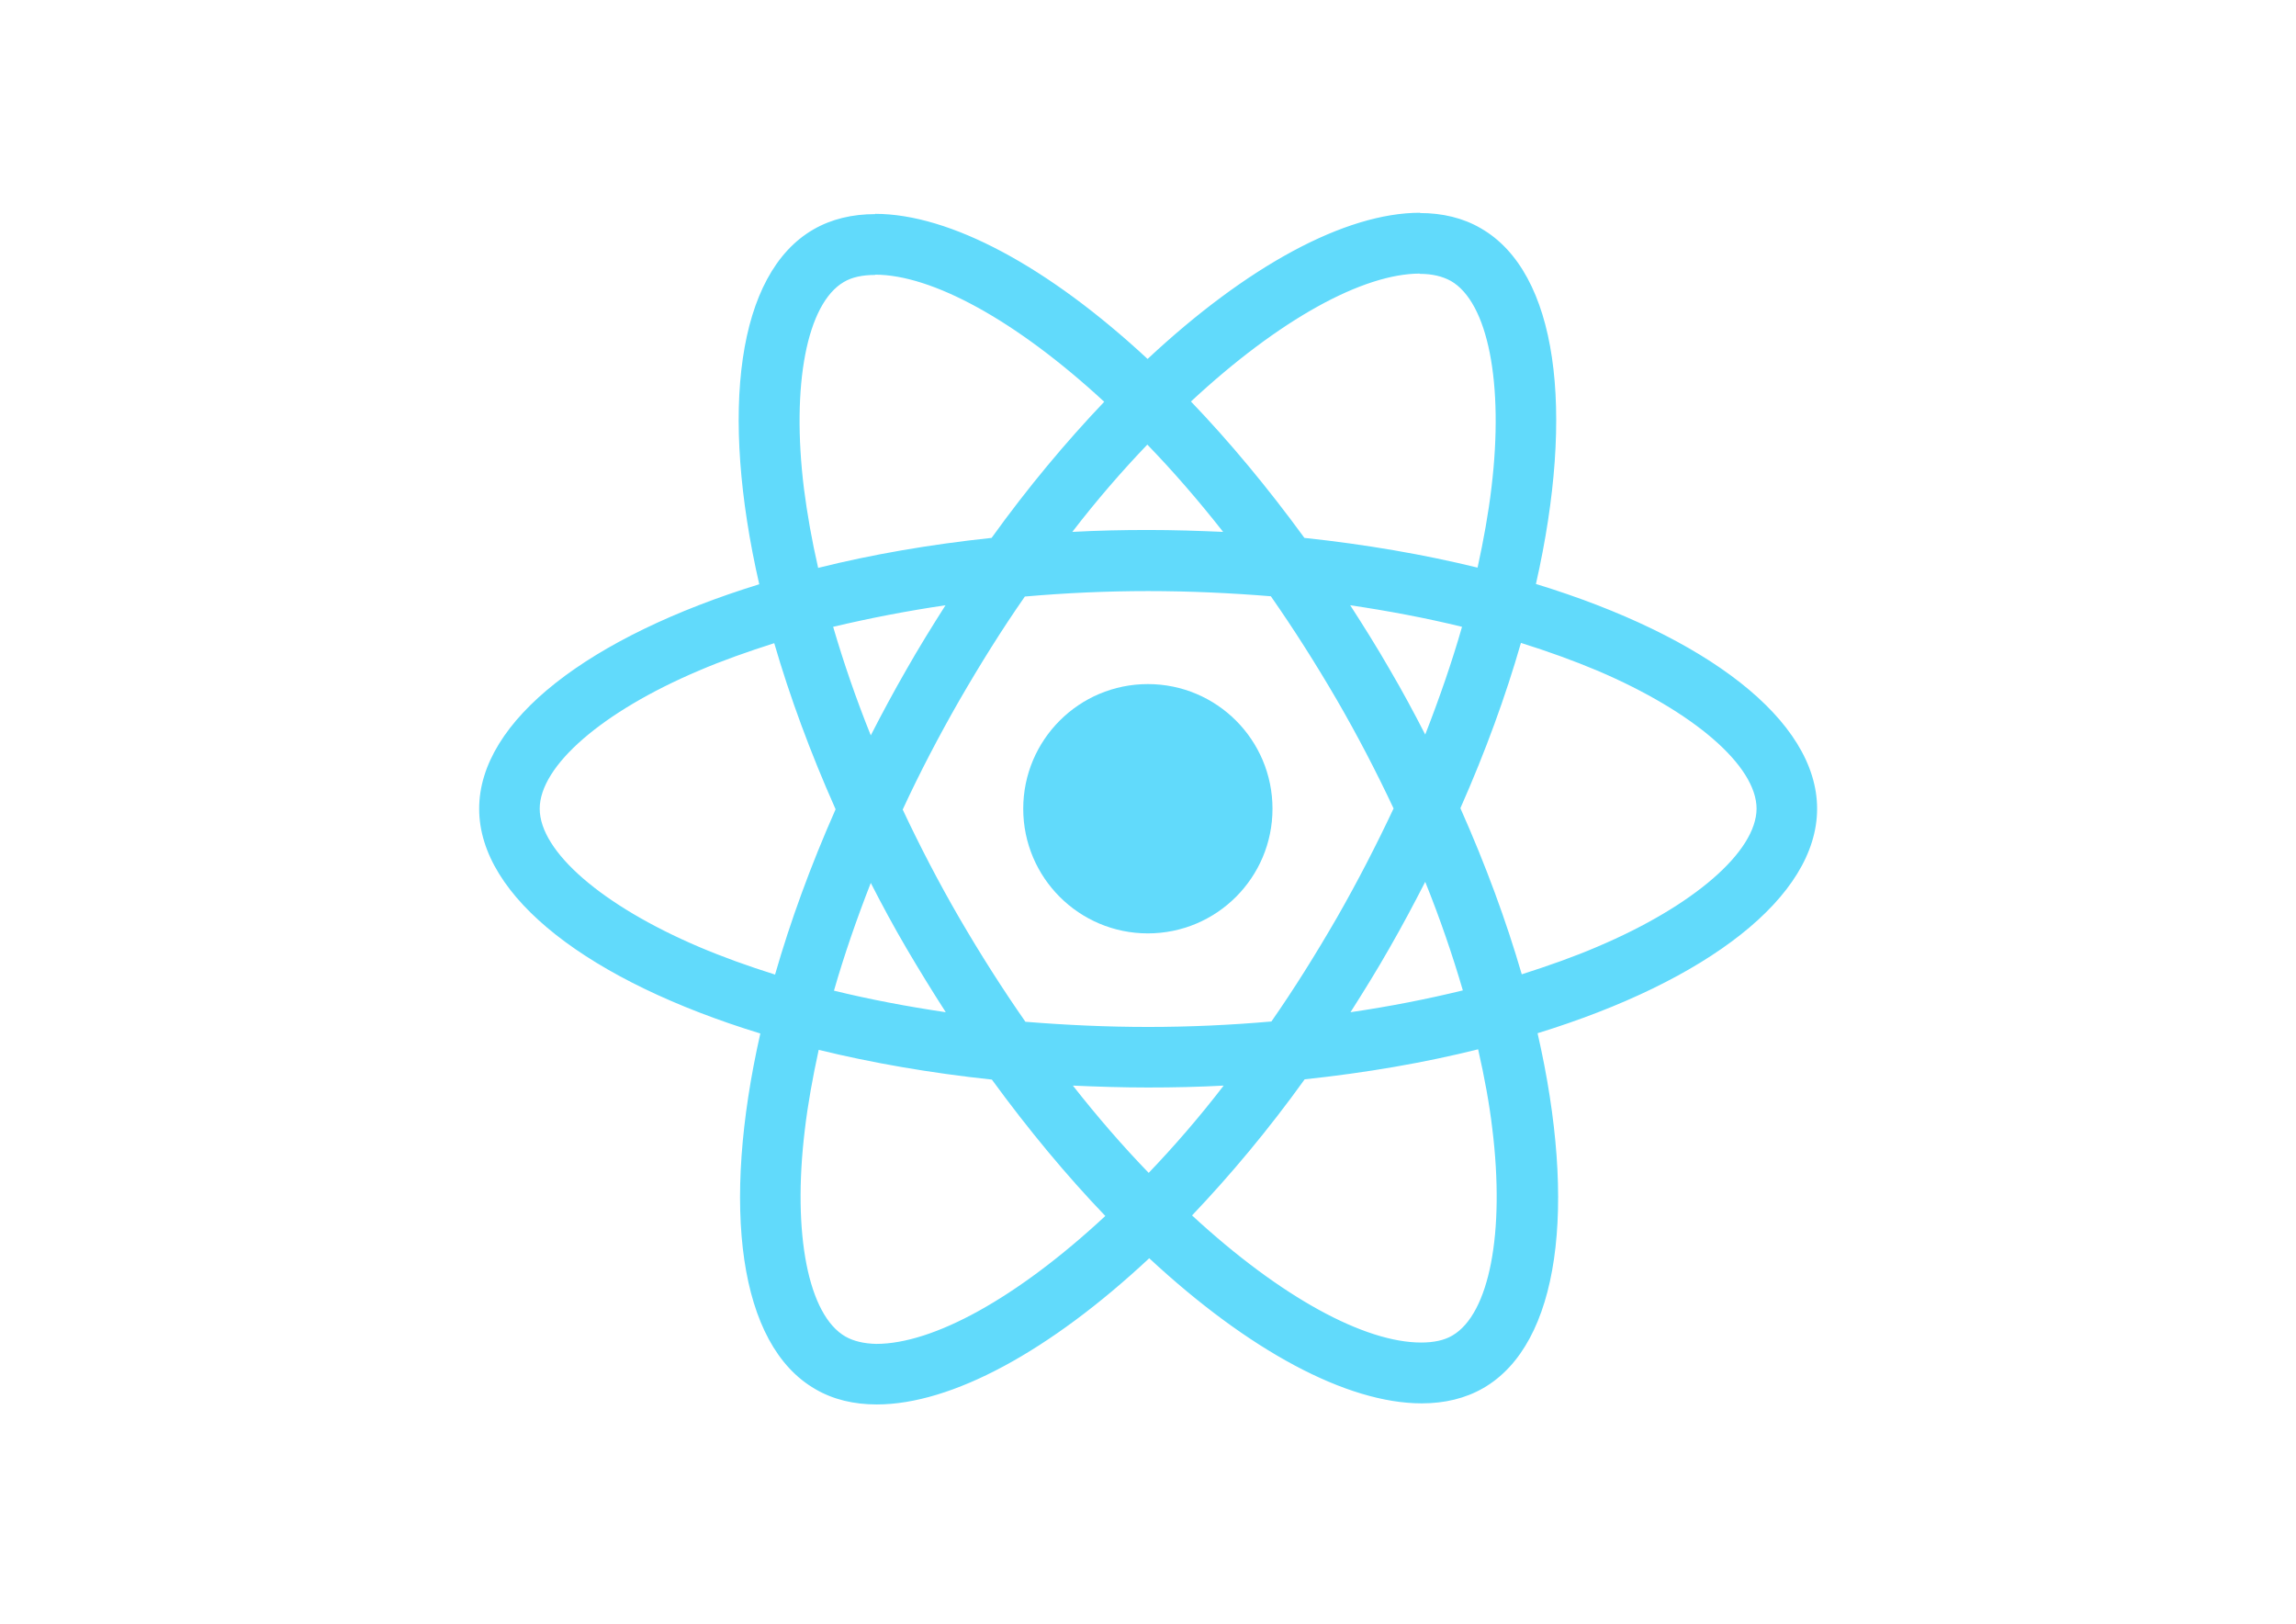
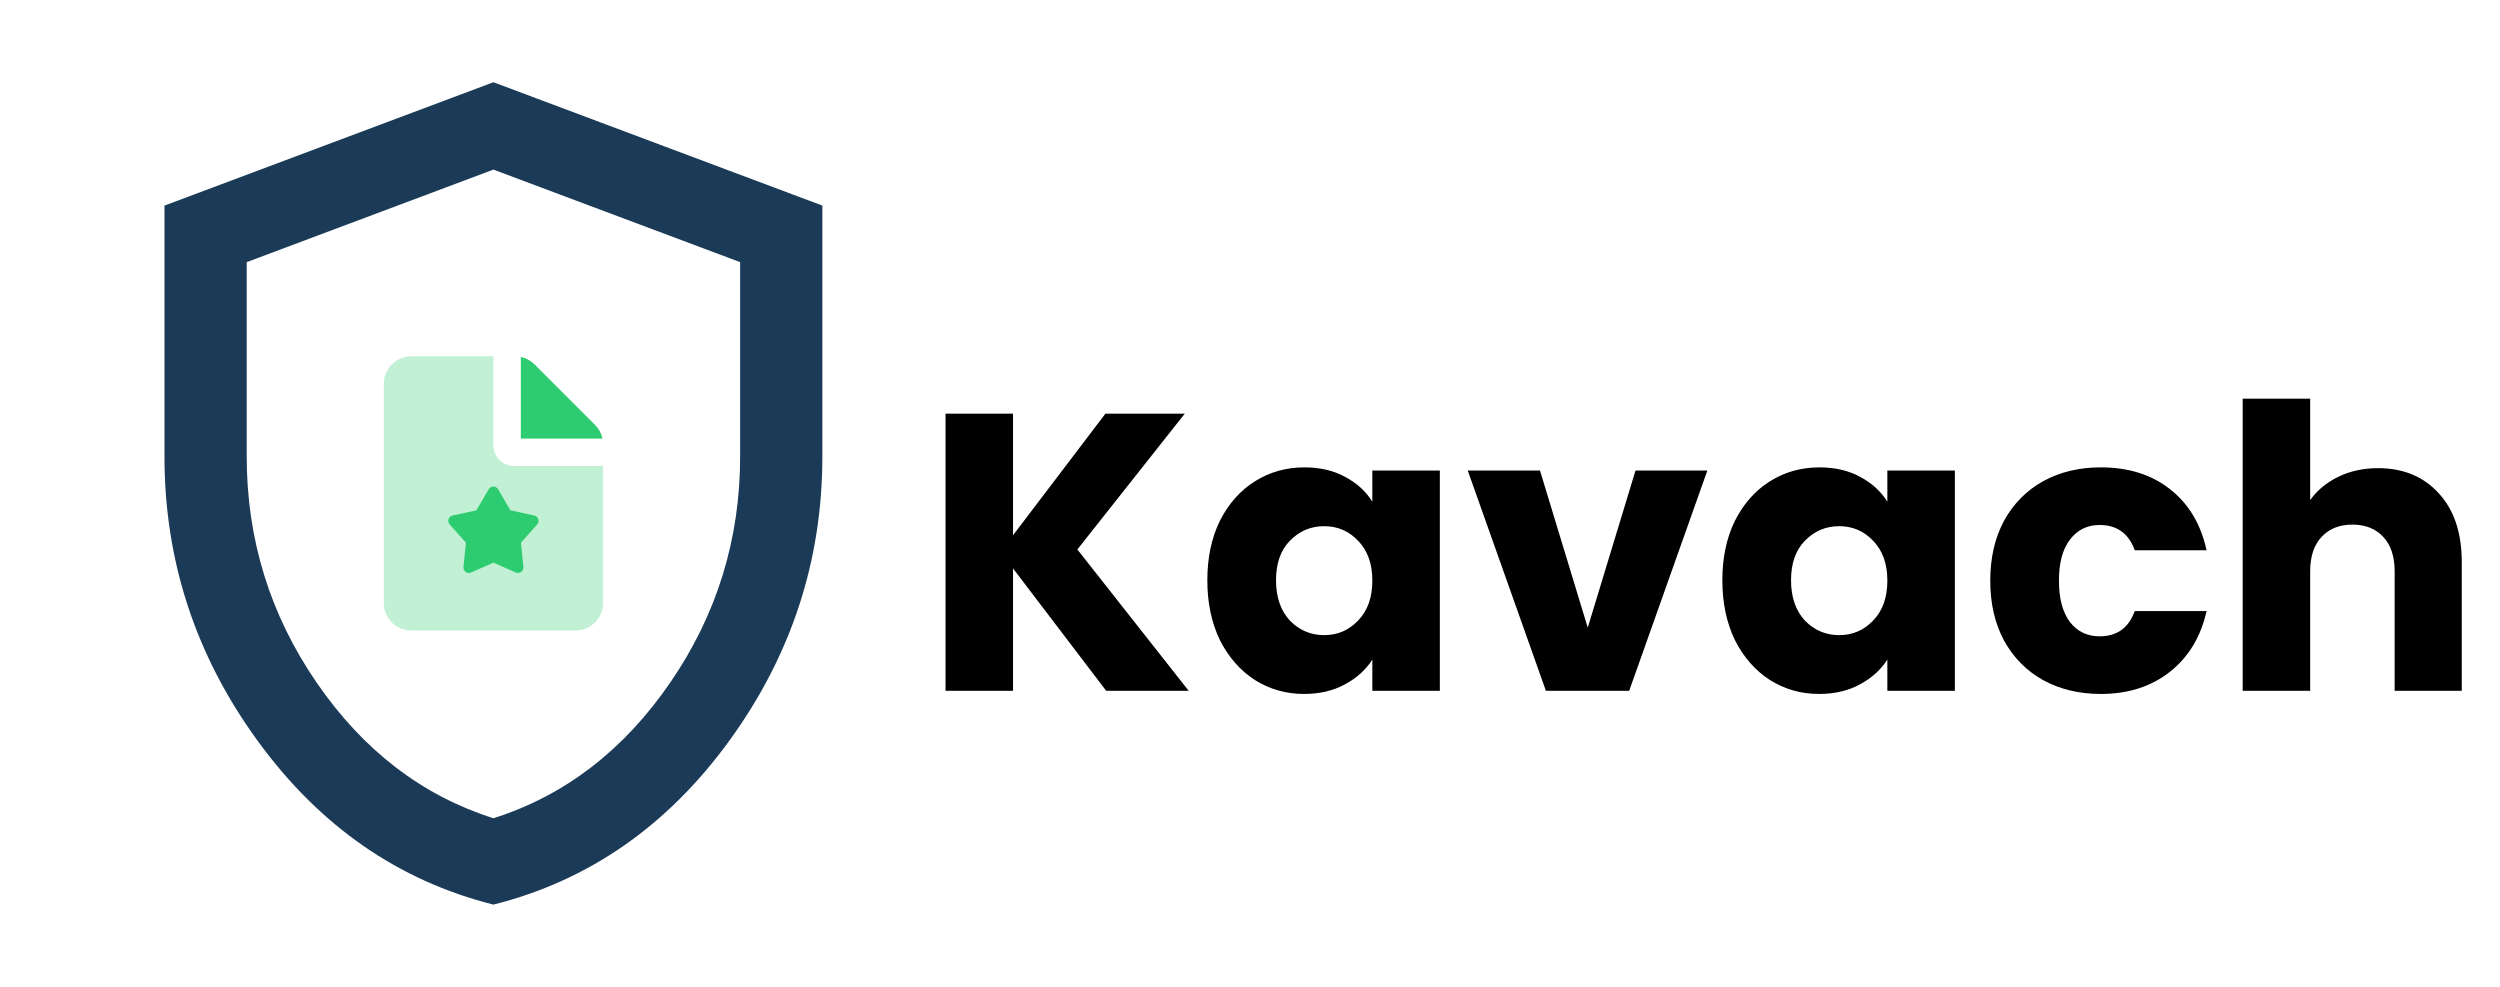
- <svg xmlns="http://www.w3.org/2000/svg" viewBox="0 0 841.9 595.3">
-   <g fill="#61DAFB">
-     <path d="M666.3 296.5c0-32.5-40.7-63.3-103.1-82.4 14.4-63.6 8-114.2-20.2-130.4-6.5-3.8-14.1-5.6-22.4-5.6v22.3c4.6 0 8.3.9 11.4 2.6 13.6 7.8 19.5 37.5 14.9 75.7-1.1 9.4-2.9 19.3-5.1 29.4-19.6-4.8-41-8.5-63.5-10.9-13.5-18.5-27.5-35.3-41.6-50 32.6-30.3 63.2-46.9 84-46.9V78c-27.5 0-63.5 19.6-99.9 53.6-36.4-33.8-72.4-53.2-99.9-53.2v22.3c20.7 0 51.4 16.5 84 46.6-14 14.7-28 31.4-41.3 49.9-22.6 2.4-44 6.1-63.6 11-2.3-10-4-19.7-5.2-29-4.7-38.2 1.1-67.9 14.6-75.8 3-1.8 6.9-2.6 11.5-2.6V78.5c-8.4 0-16 1.8-22.6 5.6-28.1 16.2-34.4 66.7-19.9 130.1-62.2 19.2-102.7 49.9-102.7 82.3 0 32.5 40.7 63.3 103.1 82.4-14.4 63.6-8 114.2 20.2 130.4 6.5 3.8 14.1 5.6 22.5 5.6 27.5 0 63.5-19.6 99.9-53.6 36.4 33.8 72.4 53.2 99.9 53.2 8.4 0 16-1.8 22.6-5.6 28.1-16.2 34.4-66.7 19.9-130.1 62-19.1 102.5-49.9 102.5-82.3zm-130.2-66.7c-3.7 12.9-8.3 26.2-13.5 39.5-4.1-8-8.4-16-13.1-24-4.6-8-9.5-15.8-14.4-23.4 14.2 2.1 27.9 4.7 41 7.9zm-45.8 106.5c-7.8 13.5-15.8 26.3-24.1 38.2-14.9 1.3-30 2-45.2 2-15.1 0-30.2-.7-45-1.9-8.3-11.9-16.4-24.6-24.2-38-7.6-13.1-14.5-26.4-20.8-39.8 6.2-13.4 13.2-26.8 20.7-39.9 7.8-13.5 15.8-26.3 24.1-38.2 14.9-1.3 30-2 45.2-2 15.1 0 30.2.7 45 1.9 8.3 11.9 16.4 24.6 24.2 38 7.6 13.1 14.5 26.4 20.8 39.8-6.3 13.4-13.2 26.8-20.7 39.9zm32.3-13c5.4 13.4 10 26.8 13.8 39.8-13.1 3.2-26.9 5.9-41.2 8 4.9-7.7 9.8-15.6 14.4-23.7 4.6-8 8.9-16.1 13-24.1zM421.2 430c-9.3-9.6-18.6-20.3-27.8-32 9 .4 18.2.7 27.5.7 9.4 0 18.7-.2 27.8-.7-9 11.7-18.3 22.4-27.5 32zm-74.4-58.9c-14.2-2.1-27.9-4.7-41-7.9 3.7-12.9 8.3-26.2 13.5-39.5 4.1 8 8.4 16 13.1 24 4.7 8 9.5 15.8 14.4 23.4zM420.7 163c9.3 9.6 18.6 20.3 27.8 32-9-.4-18.2-.7-27.5-.7-9.4 0-18.7.2-27.8.7 9-11.7 18.3-22.4 27.5-32zm-74 58.9c-4.9 7.7-9.8 15.6-14.4 23.7-4.6 8-8.9 16-13 24-5.4-13.4-10-26.8-13.8-39.8 13.1-3.1 26.9-5.8 41.2-7.9zm-90.5 125.2c-35.4-15.1-58.3-34.9-58.3-50.6 0-15.7 22.9-35.6 58.3-50.6 8.6-3.7 18-7 27.7-10.1 5.7 19.6 13.2 40 22.5 60.9-9.2 20.8-16.6 41.1-22.2 60.6-9.9-3.1-19.3-6.5-28-10.2zM310 490c-13.6-7.8-19.5-37.5-14.9-75.7 1.1-9.4 2.9-19.3 5.1-29.4 19.6 4.8 41 8.5 63.5 10.9 13.5 18.5 27.5 35.3 41.6 50-32.6 30.3-63.2 46.9-84 46.9-4.5-.1-8.3-1-11.3-2.7zm237.2-76.2c4.7 38.2-1.1 67.9-14.6 75.8-3 1.8-6.9 2.6-11.5 2.6-20.7 0-51.4-16.5-84-46.6 14-14.7 28-31.4 41.3-49.9 22.6-2.4 44-6.1 63.6-11 2.3 10.1 4.1 19.8 5.2 29.1zm38.5-66.7c-8.6 3.7-18 7-27.7 10.1-5.7-19.6-13.2-40-22.5-60.9 9.2-20.8 16.6-41.1 22.2-60.6 9.9 3.1 19.3 6.5 28.1 10.2 35.4 15.1 58.3 34.9 58.3 50.6-.1 15.7-23 35.6-58.4 50.6zM320.8 78.4z" />
-     <circle cx="420.9" cy="296.5" r="45.7" />
-     <path d="M520.5 78.1z" />
-   </g>
+ <svg xmlns="http://www.w3.org/2000/svg" viewBox="0 0 152 60" fill="none">
+   <path d="M30 55C24.208 53.542 19.427 50.218 15.655 45.03C11.883 39.842 9.998 34.082 10 27.75V12.5L30 5L50 12.5V27.75C50 34.083 48.115 39.844 44.345 45.032C40.575 50.221 35.793 53.543 30 55ZM30 49.75C34.333 48.375 37.917 45.625 40.75 41.5C43.583 37.375 45 32.792 45 27.75V15.938L30 10.312L15 15.938V27.75C15 32.792 16.417 37.375 19.25 41.5C22.083 45.625 25.667 48.375 30 49.75Z" fill="#1B3A57" />
+   <path opacity="0.3" fill-rule="evenodd" clip-rule="evenodd" d="M30 21.667V27.083C30 27.415 30.132 27.733 30.366 27.967C30.601 28.202 30.919 28.333 31.25 28.333H36.667V36.667C36.667 37.109 36.491 37.533 36.179 37.845C35.866 38.158 35.442 38.333 35 38.333H25C24.558 38.333 24.134 38.158 23.822 37.845C23.509 37.533 23.334 37.109 23.334 36.667V23.333C23.334 22.891 23.509 22.467 23.822 22.155C24.134 21.842 24.558 21.667 25 21.667H30Z" fill="#2ECC71" />
+   <path fill-rule="evenodd" clip-rule="evenodd" d="M31.666 21.703C31.982 21.769 32.272 21.927 32.5 22.155L36.178 25.833C36.407 26.062 36.564 26.351 36.631 26.667H31.666V21.703ZM29.712 29.749L28.966 31.028L27.519 31.342C27.462 31.354 27.409 31.381 27.366 31.42C27.323 31.459 27.291 31.509 27.273 31.565C27.255 31.62 27.252 31.68 27.264 31.737C27.276 31.794 27.303 31.847 27.341 31.89L28.328 32.994L28.178 34.468C28.172 34.526 28.182 34.584 28.206 34.637C28.23 34.691 28.267 34.737 28.314 34.771C28.361 34.805 28.417 34.827 28.475 34.833C28.533 34.839 28.591 34.83 28.645 34.806L30 34.209L31.355 34.806C31.408 34.83 31.467 34.839 31.525 34.833C31.583 34.827 31.638 34.805 31.686 34.771C31.733 34.737 31.77 34.691 31.794 34.637C31.818 34.584 31.827 34.526 31.822 34.468L31.672 32.994L32.658 31.89C32.697 31.847 32.724 31.794 32.736 31.737C32.748 31.68 32.745 31.62 32.727 31.565C32.709 31.509 32.677 31.459 32.634 31.42C32.59 31.381 32.538 31.354 32.481 31.342L31.033 31.028L30.288 29.749C30.259 29.699 30.217 29.657 30.166 29.628C30.116 29.598 30.058 29.583 30 29.583C29.942 29.583 29.884 29.598 29.834 29.628C29.783 29.657 29.741 29.699 29.712 29.749Z" fill="#2ECC71" />
+   <path d="M67.256 42L61.592 34.56V42H57.488V25.152H61.592V32.544L67.208 25.152H72.032L65.504 33.408L72.272 42H67.256ZM73.406 35.28C73.406 33.904 73.662 32.696 74.174 31.656C74.702 30.616 75.414 29.816 76.31 29.256C77.206 28.696 78.206 28.416 79.31 28.416C80.254 28.416 81.078 28.608 81.782 28.992C82.502 29.376 83.054 29.88 83.438 30.504V28.608H87.542V42H83.438V40.104C83.038 40.728 82.478 41.232 81.758 41.616C81.054 42 80.23 42.192 79.286 42.192C78.198 42.192 77.206 41.912 76.31 41.352C75.414 40.776 74.702 39.968 74.174 38.928C73.662 37.872 73.406 36.656 73.406 35.28ZM83.438 35.304C83.438 34.28 83.15 33.472 82.574 32.88C82.014 32.288 81.326 31.992 80.51 31.992C79.694 31.992 78.998 32.288 78.422 32.88C77.862 33.456 77.582 34.256 77.582 35.28C77.582 36.304 77.862 37.12 78.422 37.728C78.998 38.32 79.694 38.616 80.51 38.616C81.326 38.616 82.014 38.32 82.574 37.728C83.15 37.136 83.438 36.328 83.438 35.304ZM96.535 38.16L99.439 28.608H103.807L99.055 42H93.991L89.239 28.608H93.631L96.535 38.16ZM104.719 35.28C104.719 33.904 104.975 32.696 105.487 31.656C106.015 30.616 106.727 29.816 107.623 29.256C108.519 28.696 109.519 28.416 110.623 28.416C111.567 28.416 112.391 28.608 113.095 28.992C113.815 29.376 114.367 29.88 114.751 30.504V28.608H118.855V42H114.751V40.104C114.351 40.728 113.791 41.232 113.071 41.616C112.367 42 111.543 42.192 110.599 42.192C109.511 42.192 108.519 41.912 107.623 41.352C106.727 40.776 106.015 39.968 105.487 38.928C104.975 37.872 104.719 36.656 104.719 35.28ZM114.751 35.304C114.751 34.28 114.463 33.472 113.887 32.88C113.327 32.288 112.639 31.992 111.823 31.992C111.007 31.992 110.311 32.288 109.735 32.88C109.175 33.456 108.895 34.256 108.895 35.28C108.895 36.304 109.175 37.12 109.735 37.728C110.311 38.32 111.007 38.616 111.823 38.616C112.639 38.616 113.327 38.32 113.887 37.728C114.463 37.136 114.751 36.328 114.751 35.304ZM121.008 35.304C121.008 33.912 121.288 32.696 121.848 31.656C122.424 30.616 123.216 29.816 124.224 29.256C125.248 28.696 126.416 28.416 127.728 28.416C129.408 28.416 130.808 28.856 131.928 29.736C133.064 30.616 133.808 31.856 134.16 33.456H129.792C129.424 32.432 128.712 31.92 127.656 31.92C126.904 31.92 126.304 32.216 125.856 32.808C125.408 33.384 125.184 34.216 125.184 35.304C125.184 36.392 125.408 37.232 125.856 37.824C126.304 38.4 126.904 38.688 127.656 38.688C128.712 38.688 129.424 38.176 129.792 37.152H134.16C133.808 38.72 133.064 39.952 131.928 40.848C130.792 41.744 129.392 42.192 127.728 42.192C126.416 42.192 125.248 41.912 124.224 41.352C123.216 40.792 122.424 39.992 121.848 38.952C121.288 37.912 121.008 36.696 121.008 35.304ZM144.587 28.464C146.123 28.464 147.355 28.976 148.283 30C149.211 31.008 149.675 32.4 149.675 34.176V42H145.595V34.728C145.595 33.832 145.363 33.136 144.899 32.64C144.435 32.144 143.811 31.896 143.027 31.896C142.243 31.896 141.619 32.144 141.155 32.64C140.691 33.136 140.459 33.832 140.459 34.728V42H136.355V24.24H140.459V30.408C140.875 29.816 141.443 29.344 142.163 28.992C142.883 28.64 143.691 28.464 144.587 28.464Z" fill="black" />
</svg>
